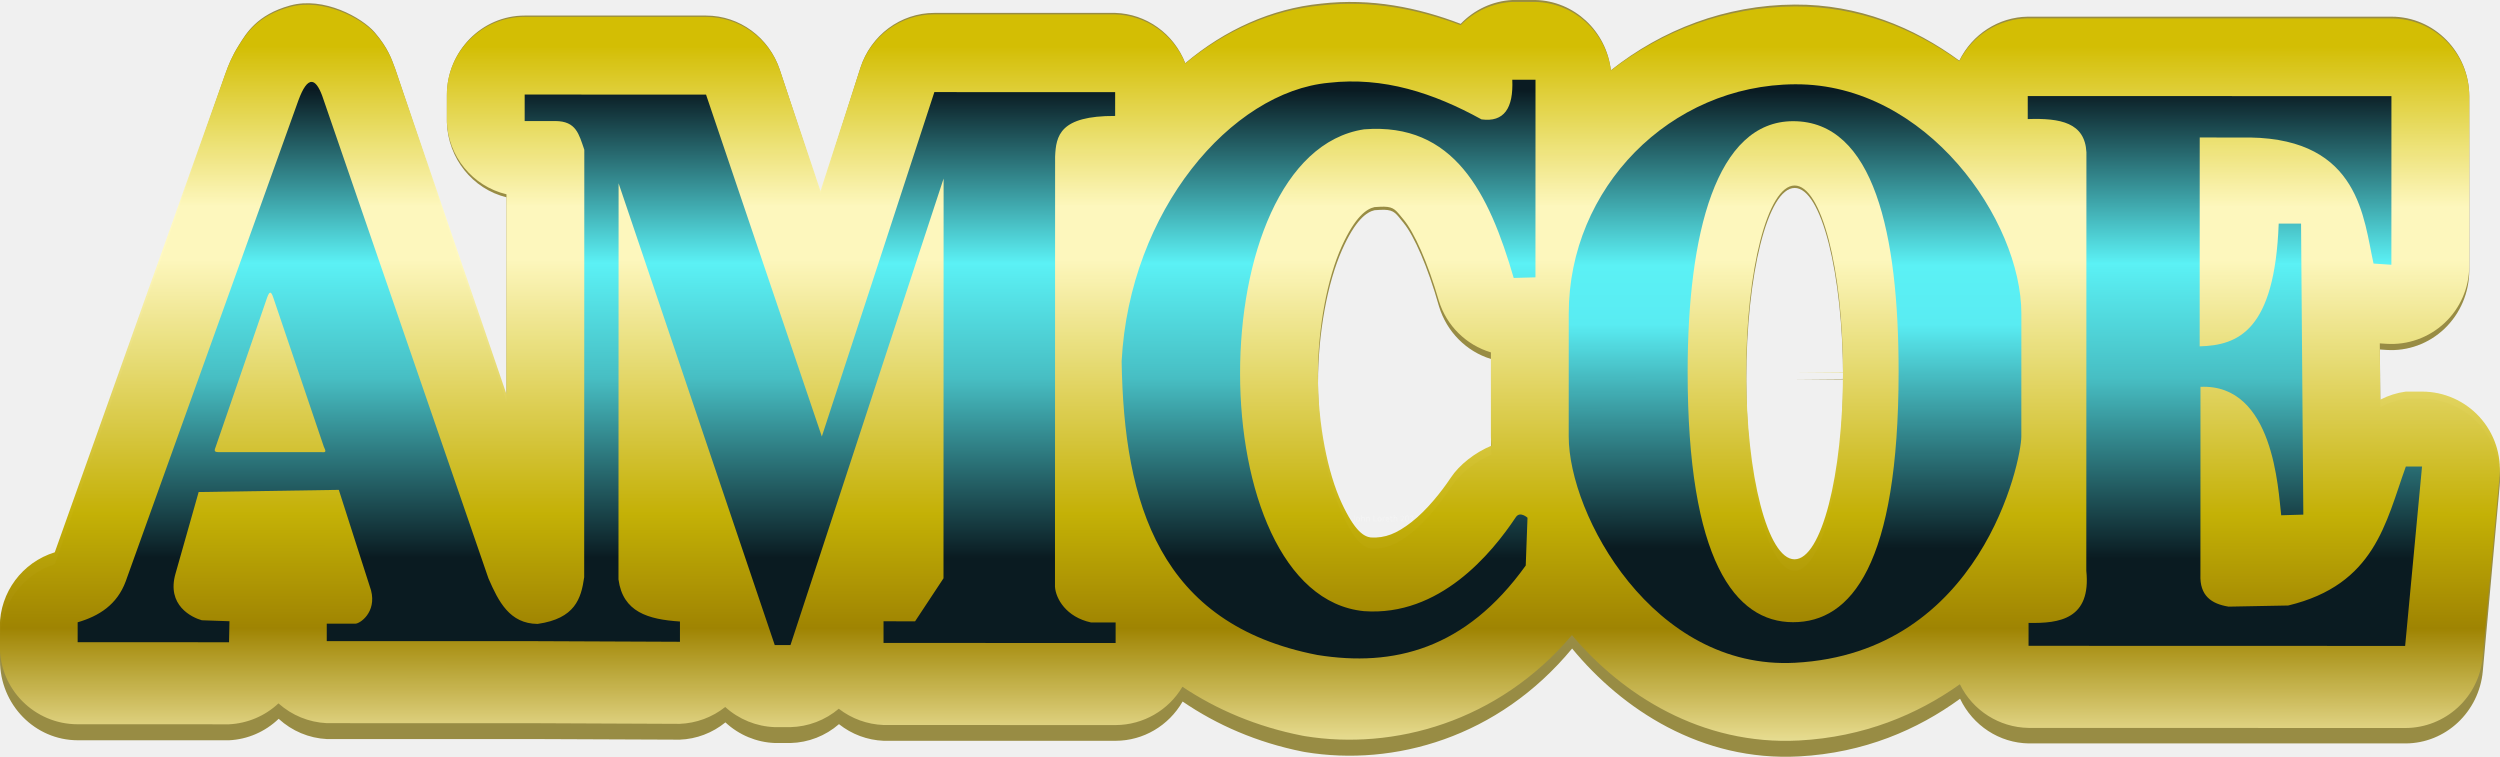
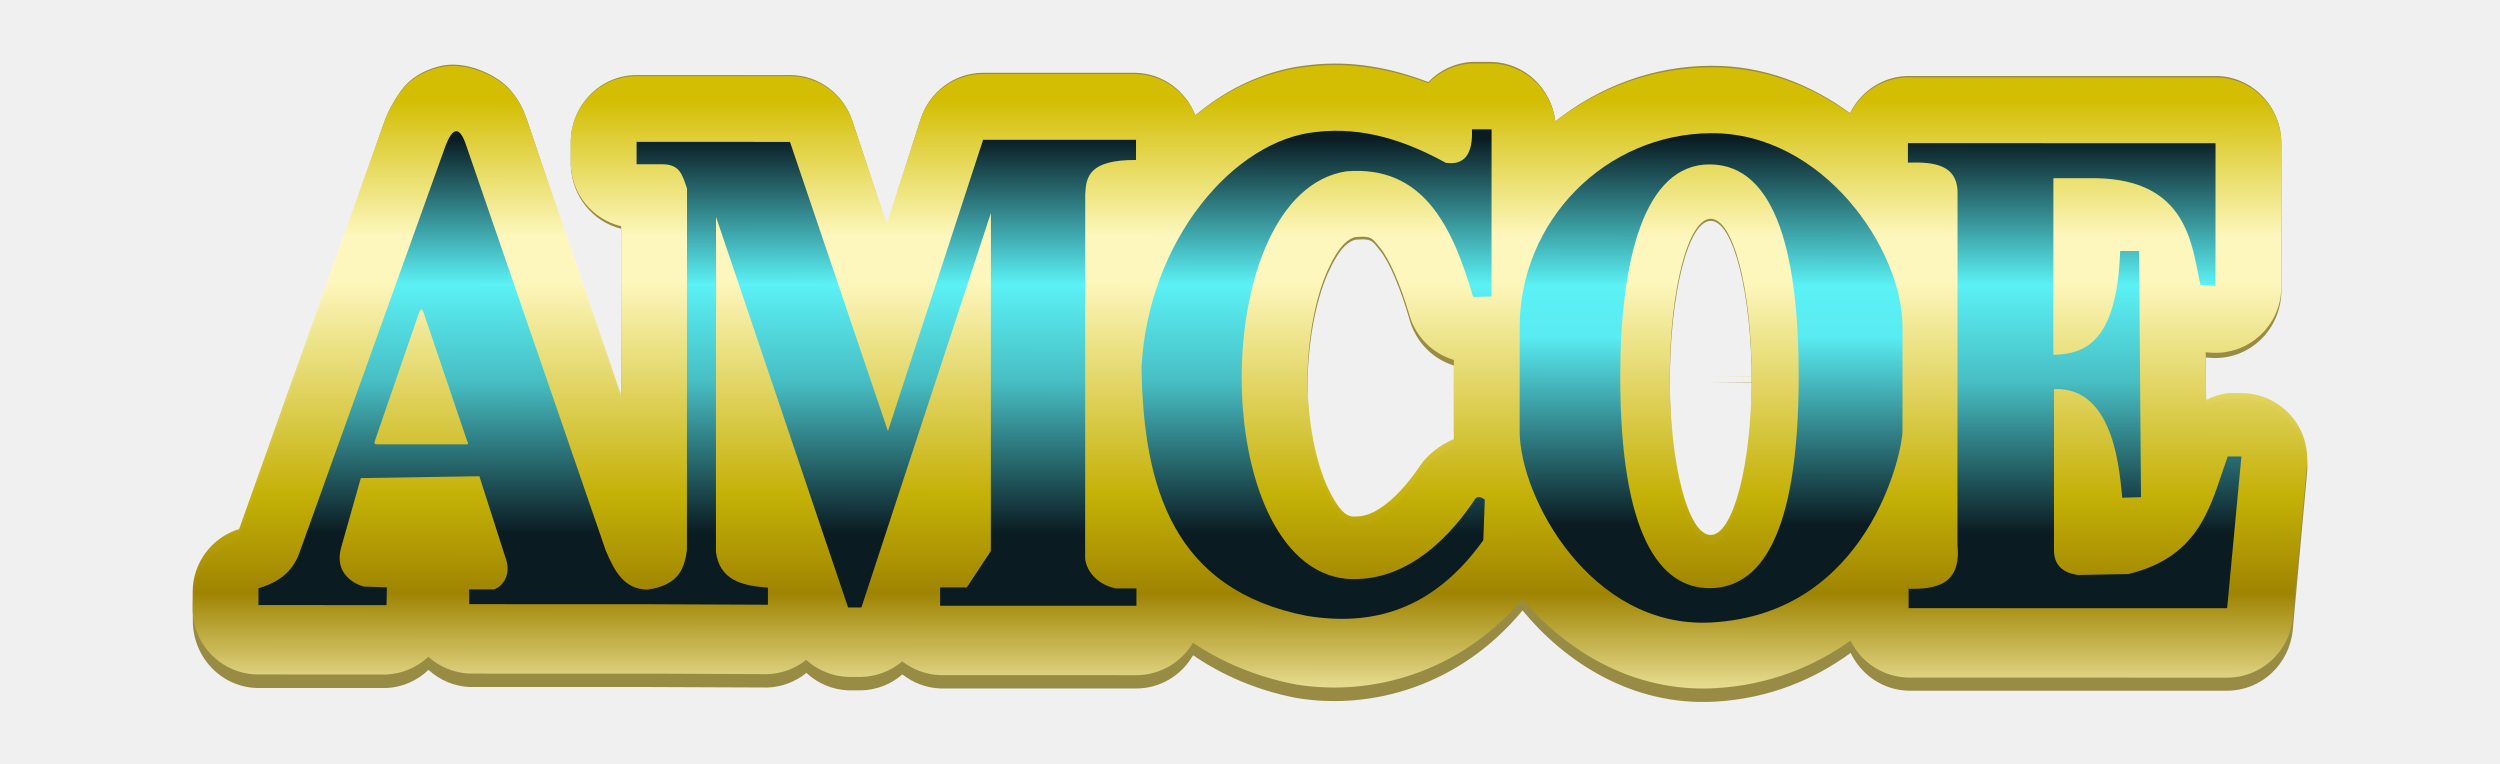
- <svg xmlns="http://www.w3.org/2000/svg" height="184.348" viewBox="0 0 161.128 48.775" width="608.994">
+ <svg xmlns="http://www.w3.org/2000/svg" height="220" viewBox="0 0 190.498 58.208" width="720" version="1.1" id="svg19">
+   <defs id="defs19" />
  <linearGradient id="a" gradientUnits="userSpaceOnUse" x1="291.87" x2="291.87" y1="11.234" y2="188.621">
-     <stop offset="0" stop-color="#d4bf03" />
-     <stop offset=".22" stop-color="#fff9c0" />
-     <stop offset=".292" stop-color="#fff9c0" />
-     <stop offset=".642" stop-color="#c5b105" />
-     <stop offset=".799" stop-color="#9f8401" />
-     <stop offset="1" stop-color="#fff9c0" />
+     <stop offset="0" stop-color="#d4bf03" id="stop1" />
+     <stop offset=".22" stop-color="#fff9c0" id="stop2" />
+     <stop offset=".292" stop-color="#fff9c0" id="stop3" />
+     <stop offset=".642" stop-color="#c5b105" id="stop4" />
+     <stop offset=".799" stop-color="#9f8401" id="stop5" />
+     <stop offset="1" stop-color="#fff9c0" id="stop6" />
  </linearGradient>
  <linearGradient id="b" gradientUnits="userSpaceOnUse" x1="337.068" x2="337.068" y1="21.961" y2="156.375">
-     <stop offset="0" stop-color="#0a1b22" />
-     <stop offset=".316" stop-color="#5bf1f5" />
-     <stop offset=".424" stop-color="#59ecf2" />
-     <stop offset=".829" stop-color="#0a1b21" />
-     <stop offset="1" stop-color="#0a1b21" />
+     <stop offset="0" stop-color="#0a1b22" id="stop7" />
+     <stop offset=".316" stop-color="#5bf1f5" id="stop8" />
+     <stop offset=".424" stop-color="#59ecf2" id="stop9" />
+     <stop offset=".829" stop-color="#0a1b21" id="stop10" />
+     <stop offset="1" stop-color="#0a1b21" id="stop11" />
  </linearGradient>
-   <linearGradient id="c" gradientTransform="matrix(1.00001 0 0 .99255 4.969 5.426)" gradientUnits="userSpaceOnUse" x1="332.095" x2="332.095" y1="16.639" y2="151.051">
-     <stop offset="0" stop-color="#0a1b22" />
-     <stop offset=".316" stop-color="#5bf1f5" />
-     <stop offset=".526" stop-color="#47bec3" />
-     <stop offset=".854" stop-color="#0a1b21" />
-     <stop offset="1" stop-color="#0a1b21" />
+   <linearGradient id="c" gradientTransform="matrix(1.00001,0,0,0.99255,4.969,5.426)" gradientUnits="userSpaceOnUse" x1="332.095" x2="332.095" y1="16.639" y2="151.051">
+     <stop offset="0" stop-color="#0a1b22" id="stop12" />
+     <stop offset=".316" stop-color="#5bf1f5" id="stop13" />
+     <stop offset=".526" stop-color="#47bec3" id="stop14" />
+     <stop offset=".854" stop-color="#0a1b21" id="stop15" />
+     <stop offset="1" stop-color="#0a1b21" id="stop16" />
  </linearGradient>
-   <text fill="#ef00eb" font-family="TrasksHand" font-size=".529" stroke="#0105ff" stroke-width=".661" x="110.633" y="113.81" transform="translate(-23.413 -80.208)">
-     <tspan fill="#fafafa" fill-opacity=".4" stroke="none" x="110.633" y="113.81">John Loreth 2022</tspan>
-   </text>
-   <path d="M97.47 0a5.017 5.139 0 0 0-3.327 1.535C91.4.485 88.385-.139 85.129.235c-3.154.313-6.189 1.675-8.736 3.836a5.017 5.139 0 0 0-4.519-3.24H60.221a5.017 5.139 0 0 0-4.772 3.555l-2.563 8.105-2.625-7.989a5.017 5.139 0 0 0-4.754-3.499h-11.69a5.017 5.139 0 0 0-5.016 5.138V7.9a5.017 5.139 0 0 0 3.845 4.817v13.19L25.512 4.557a5.017 5.139 0 0 0-.046-.133c-.24-.661-.474-1.355-1.306-2.328-.83-.973-3.3-2.339-5.46-1.743-2.159.595-2.85 1.827-3.301 2.548-.452.72-.668 1.284-.872 1.854a5.017 5.139 0 0 0-.016.046L3.54 36.36A5.017 5.139 0 0 0 0 41.25v1.323a5.017 5.139 0 0 0 5.016 5.138h9.757a5.017 5.139 0 0 0 3.187-1.383 5.017 5.139 0 0 0 3.111 1.306H34.65l9.164.038a5.017 5.139 0 0 0 2.94-1.113 5.017 5.139 0 0 0 3.19 1.329h1.015a5.017 5.139 0 0 0 3.114-1.215 5.017 5.139 0 0 0 2.882 1.072h14.96a5.017 5.139 0 0 0 4.306-2.531c2.2 1.505 4.793 2.64 7.733 3.228a5.017 5.139 0 0 0 .161.03c5.707.946 12.447-.914 17.21-6.674 3.224 3.92 8.34 7.297 14.642 6.953 4.173-.228 7.62-1.716 10.362-3.716a5.017 5.139 0 0 0 4.425 2.88h24.272a5.017 5.139 0 0 0 4.994-4.66l1.086-11.933a5.017 5.139 0 0 0-4.995-5.615h-1.042a5.017 5.139 0 0 0-1.652.537l-.03-3.719.413.028a5.017 5.139 0 0 0 5.348-5.126V6.212a5.017 5.139 0 0 0-5.016-5.138h-23.44a5.017 5.139 0 0 0-4.412 2.833c-2.93-2.157-6.52-3.634-10.6-3.613-4.464.023-8.564 1.616-11.856 4.235A5.017 5.139 0 0 0 98.967 0zm18.195 12.114a3.12 12.338 0 0 1 3.124 12.31l-3.119.028h3.12a3.12 12.338 0 0 1-3.118 12.34 3.12 12.338 0 0 1-3.121-12.326 3.12 12.338 0 0 1 3.114-12.352zM89.209 13.52c.666.02.759.24 1.261.857.67.822 1.55 2.799 2.276 5.371a5.017 5.139 0 0 0 3.351 3.39v5.544c0 .206.024.412.031.618-1.07.45-2.075 1.276-2.605 2.096-.612.947-1.57 2.175-2.546 2.952-.949.754-1.688 1.06-2.612 1.012-.433-.06-1.016-.37-1.883-2.273-.897-1.97-1.531-5.181-1.534-8.406-.003-3.224.619-6.48 1.54-8.554.872-1.968 1.598-2.463 2.102-2.578.227-.015.465-.033.619-.029z" fill="#968a40" opacity=".98" />
-   <path d="M368.395.363a18.962 18.962 0 0 0-12.575 5.668c-10.365-3.874-21.76-6.18-34.068-4.8-11.921 1.156-23.391 6.183-33.018 14.156a18.962 18.962 0 0 0-17.08-11.953h-44.043a18.962 18.962 0 0 0-18.037 13.115l-9.69 29.908-9.917-29.478a18.962 18.962 0 0 0-17.97-12.913h-44.18a18.962 18.962 0 0 0-18.96 18.96v6.497a18.962 18.962 0 0 0 14.532 17.772v48.674L96.426 17.178a18.962 18.962 0 0 0-.174-.49c-.911-2.442-1.793-5.003-4.936-8.592-3.142-3.59-12.475-8.63-20.64-6.432-8.158 2.197-10.767 6.742-12.475 9.402-1.707 2.66-2.525 4.739-3.297 6.842a18.962 18.962 0 0 0-.06.168L13.38 134.537A18.962 18.962 0 0 0 0 152.58v4.885a18.962 18.962 0 0 0 18.959 18.959h36.875a18.962 18.962 0 0 0 12.049-5.104 18.962 18.962 0 0 0 11.758 4.819h51.32l34.639.142a18.962 18.962 0 0 0 11.113-4.107 18.962 18.962 0 0 0 12.055 4.902h3.834a18.962 18.962 0 0 0 11.771-4.484 18.962 18.962 0 0 0 10.895 3.957h56.539a18.962 18.962 0 0 0 16.277-9.34c8.314 5.556 18.116 9.743 29.227 11.914a18.962 18.962 0 0 0 .609.11c21.57 3.489 47.044-3.377 65.049-24.63 12.184 14.461 31.519 26.927 55.336 25.657 15.773-.842 28.8-6.33 39.164-13.711a18.962 18.962 0 0 0 16.726 10.629h91.737a18.962 18.962 0 0 0 18.877-17.2l4.103-44.033a18.962 18.962 0 0 0-18.877-20.718h-3.941a18.962 18.962 0 0 0-6.242 1.978l-.112-13.72 1.557.103a18.962 18.962 0 0 0 20.217-18.918V23.287a18.962 18.962 0 0 0-18.96-18.959h-88.591a18.962 18.962 0 0 0-16.678 10.453c-11.078-7.957-24.644-13.41-40.064-13.332-16.873.085-32.367 5.965-44.81 15.627A18.962 18.962 0 0 0 374.052.363zm68.77 44.703a11.789 45.53 0 0 1 11.808 45.428l-11.79.102h11.79a11.789 45.53 0 0 1-11.782 45.53 11.789 45.53 0 0 1-11.796-45.478 11.789 45.53 0 0 1 11.77-45.582zm-99.993 5.186c2.517.07 2.867.886 4.767 3.162 2.534 3.034 5.856 10.328 8.602 19.82a18.962 18.962 0 0 0 12.666 12.506v20.457c0 .763.088 1.522.117 2.283-4.045 1.664-7.842 4.707-9.845 7.735-2.314 3.495-5.933 8.024-9.625 10.892-3.585 2.785-6.38 3.912-9.874 3.733-1.636-.219-3.837-1.362-7.115-8.387-3.39-7.268-5.787-19.117-5.799-31.016-.01-11.898 2.341-23.91 5.819-31.564 3.3-7.262 6.042-9.091 7.949-9.516.857-.054 1.757-.121 2.338-.105z" fill="url(#a)" opacity=".98" transform="rotate(.016) scale(.26458)" />
-   <path d="M437.316 20.408c-30.54.153-55.15 25.313-55.15 55.854v29.935c0 19.075 20.526 56.975 55.129 55.13 45.474-2.427 55.127-49.3 55.127-55.13V76.262c0-22.588-22.99-56.015-55.106-55.854zm-.488 8.992c19.645 0 25.695 27.32 25.695 61.022 0 46.974-11.504 61.023-25.695 61.023s-25.695-15.116-25.695-61.023c0-33.702 6.93-61.022 25.695-61.022z" fill="url(#b)" transform="rotate(.016) scale(.26458)" />
-   <path d="M368.395 19.322c.312 6.955-2.017 10.399-7.495 9.658-11.715-6.449-23.915-10.425-37.191-8.906-23.719 2.2-48.54 31.094-50.457 67.862.56 34.663 9.217 64.062 47.695 71.525 18.528 2.975 36.12-1.36 50.758-21.805l.428-11.64s-1.815-1.68-2.844-.137c-5.923 8.884-18.558 24.244-36.998 22.904-40.14-3.952-40.352-111.233 0-117.37 21.953-1.736 30.434 15.501 36.463 36.19l5.299-.148V19.322zm-292.426.608c-1.083-.078-2.171 1.513-3.262 4.466L30.647 141.65c-2.11 5.64-6.436 8.394-11.688 9.938v4.846h36.877l.103-5.118-6.724-.232c-2.372-.661-8.691-3.58-6.403-11.43l5.612-19.81 34.142-.54 7.858 24.483c1.402 5.373-2.75 8.167-3.862 8.12H79.64v4.243H131l34.678.141v-4.937c-7.734-.508-13.906-2.282-14.977-10.254V44.604l38.069 112.478h3.832l37.271-113.658v97.385l-6.914 10.478h-7.69v5.272h56.538v-5.006h-6.01c-6.058-1.319-8.58-5.81-8.766-8.7V38.124c.214-5.134 1.103-10.006 14.623-9.955v-5.799h-44.04l-27.39 83.904-28.228-83.277h-44.18v6.451h7.489c5.072.037 5.713 3.155 7.04 6.989v104.136c-.74 5.208-2.211 10.074-11.345 11.377-6.806-.055-9.512-5.422-11.979-11.097L78.486 23.285c-.836-2.226-1.675-3.295-2.517-3.355zm417.994 3.328v5.611c8.032-.275 13.917.889 14.295 8.08v101.934c1.213 11.765-6.493 12.88-14.063 12.715v5.584h91.737l4.103-43.703h-3.941c-4.937 13.71-7.5 28.763-28.637 33.863l-14.527.283c-4.193-.664-7.086-2.66-6.871-7.832V94.082c17.909-.792 18.923 25.234 19.673 31.281l5.39-.158-.575-70.896h-5.443c-.967 26.175-9.92 29.653-19.245 29.912V33.344h12.291c26.748.44 27.625 19.845 30.057 30.7l4.348.288V23.258zM65.834 71.273c.231-.02.461.346.736 1.143l12.338 36.363c.57 1.177.586 1.457-.543 1.342H53.273c-1.38.019-.894-.67-.666-1.394l12.487-36.27c.278-.755.509-1.163.74-1.184z" fill="url(#c)" transform="rotate(.016) scale(.26458)" />
+   <g id="g19" transform="translate(14.69105,4.716334)">
+     <path id="path21" style="display:none;opacity:1;fill:#ffffff" d="m 97.445,-0.926 -0.023,0.002 c -1.286,0.067 -2.463,0.628 -3.443,1.457 -2.714,-0.98 -5.7,-1.589 -8.941,-1.219 h -0.002 C 82.033,-0.387 79.207,0.911 76.717,2.783 75.677,1.093 73.91,-0.035 71.9,-0.094 l -0.013,-0.002 H 60.221 C 57.639,-0.095 55.354,1.616 54.566,4.107 L 52.869,9.474 51.14,4.213 C 50.332,1.755 48.065,0.076 45.508,0.076 H 33.817 C 30.534,0.077 27.875,2.815 27.875,6.141 v 1.775 0.016 c 0.023,0.665 0.157,1.304 0.377,1.904 l -1.861,-5.571 v -0.002 c -0.017,-0.052 -0.034,-0.103 -0.053,-0.155 h -0.002 v -0.002 C 26.101,3.46 25.781,2.567 24.863,1.494 24.293,0.826 23.389,0.213 22.267,-0.227 21.145,-0.667 19.795,-0.909 18.453,-0.539 16.027,0.13 15.038,1.731 14.613,2.41 14.117,3.201 13.862,3.861 13.654,4.443 v 0.002 0.002 c -0.006,0.018 -0.013,0.035 -0.019,0.053 L 2.783,35.719 c -2.204,0.928 -3.699,3.073 -3.709,5.527 v 0.002 1.324 c 6.3175e-4,3.326 2.659,6.064 5.941,6.064 h 9.781 0.022 c 1.157,-0.058 2.222,-0.534 3.15,-1.219 0.909,0.641 1.94,1.086 3.057,1.14 l 0.024,0.002 h 13.6 l 9.182,0.037 h 0.018 c 1.037,-0.039 2.009,-0.416 2.882,-0.969 0.939,0.679 2.016,1.141 3.18,1.184 l 0.018,0.002 h 1.043 0.011 c 1.126,-0.029 2.178,-0.454 3.106,-1.084 0.861,0.534 1.815,0.9 2.832,0.939 l 0.018,0.002 h 14.979 0.002 c 1.784,-0.006 3.336,-0.957 4.447,-2.33 2.162,1.369 4.615,2.45 7.404,3.008 0.064,0.013 0.127,0.024 0.191,0.035 h 0.002 c 5.741,0.952 12.408,-0.916 17.332,-6.307 3.387,3.777 8.459,6.939 14.722,6.597 4.037,-0.221 7.374,-1.64 10.129,-3.496 1.082,1.537 2.691,2.631 4.592,2.662 h 0.008 24.279 c 3.07,-7.27e-4 5.633,-2.404 5.916,-5.502 l 1.086,-11.934 c 0.321,-3.529 -2.419,-6.625 -5.916,-6.625 h -1.105 l -0.062,0.008 c -0.213,0.029 -0.401,0.147 -0.609,0.199 l -0.013,-1.598 c 3.156,-0.115 5.752,-2.69 5.754,-5.963 V 6.211 c -6.3e-4,-3.326 -2.659,-6.062 -5.941,-6.063 h -23.447 -0.008 c -1.888,0.028 -3.493,1.102 -4.58,2.621 -2.936,-1.995 -6.424,-3.423 -10.422,-3.402 -4.216,0.022 -8.09,1.433 -11.34,3.703 -0.827,-2.274 -2.869,-3.933 -5.346,-3.996 h -0.012 z M 28.272,9.895 c 0.597,1.58 1.863,2.796 3.449,3.418 v 6.904 z m 87.4,3.147 h 5.1e-4 c -0.061,5.53e-4 0.119,0.021 0.413,0.512 0.296,0.494 0.62,1.328 0.889,2.387 0.485,1.912 0.78,4.612 0.842,7.566 l -2.147,0.02 h -0.008 l 0.008,1.853 h 0.008 2.138 c -0.06,2.952 -0.354,5.653 -0.838,7.568 -0.268,1.062 -0.592,1.901 -0.889,2.398 -0.297,0.498 -0.484,0.52 -0.42,0.52 0.064,-8.1e-5 -0.121,-0.02 -0.418,-0.516 -0.297,-0.496 -0.62,-1.332 -0.889,-2.393 -0.537,-2.122 -0.886,-5.15 -0.887,-8.492 -9.6e-4,-3.342 0.347,-6.371 0.883,-8.498 0.268,-1.063 0.591,-1.903 0.888,-2.402 0.296,-0.498 0.485,-0.524 0.424,-0.523 z m -26.49,1.404 h 0.004 c 0.209,0.006 0.129,-0.004 0.138,0.004 0.01,0.008 0.161,0.183 0.428,0.512 v 0.002 c 0.461,0.566 1.397,2.534 2.103,5.037 l 0.002,0.01 0.002,0.008 c 0.508,1.664 1.768,2.901 3.312,3.61 v 5.055 c 0,0.051 0.004,0.072 0.006,0.119 -0.99,0.534 -1.879,1.238 -2.431,2.092 -0.571,0.884 -1.511,2.066 -2.346,2.731 -0.843,0.669 -1.277,0.821 -1.946,0.795 -0.035,6.68e-4 -0.035,0.029 -0.199,-0.143 -0.194,-0.203 -0.523,-0.674 -0.932,-1.572 -0.808,-1.774 -1.447,-4.92 -1.45,-8.024 -0.003,-3.104 0.621,-6.291 1.459,-8.178 0.8,-1.805 1.297,-1.999 1.441,-2.035 0.173,-0.01 0.361,-0.023 0.406,-0.022 z" />
+     <path d="M 97.47,0 A 5.017,5.139 0 0 0 94.143,1.535 C 91.4,0.485 88.385,-0.139 85.129,0.235 81.975,0.548 78.94,1.91 76.393,4.071 A 5.017,5.139 0 0 0 71.874,0.831 H 60.221 A 5.017,5.139 0 0 0 55.449,4.386 L 52.886,12.491 50.261,4.502 A 5.017,5.139 0 0 0 45.507,1.003 H 33.817 A 5.017,5.139 0 0 0 28.801,6.141 V 7.9 a 5.017,5.139 0 0 0 3.845,4.817 v 13.19 L 25.512,4.557 A 5.017,5.139 0 0 0 25.466,4.424 C 25.226,3.763 24.992,3.069 24.16,2.096 23.33,1.123 20.86,-0.243 18.7,0.353 16.541,0.948 15.85,2.18 15.399,2.901 14.947,3.621 14.731,4.185 14.527,4.755 A 5.017,5.139 0 0 0 14.511,4.801 L 3.54,36.36 A 5.017,5.139 0 0 0 0,41.25 v 1.323 a 5.017,5.139 0 0 0 5.016,5.138 h 9.757 a 5.017,5.139 0 0 0 3.187,-1.383 5.017,5.139 0 0 0 3.111,1.306 H 34.65 l 9.164,0.038 a 5.017,5.139 0 0 0 2.94,-1.113 5.017,5.139 0 0 0 3.19,1.329 h 1.015 a 5.017,5.139 0 0 0 3.114,-1.215 5.017,5.139 0 0 0 2.882,1.072 h 14.96 a 5.017,5.139 0 0 0 4.306,-2.531 c 2.2,1.505 4.793,2.64 7.733,3.228 a 5.017,5.139 0 0 0 0.161,0.03 c 5.707,0.946 12.447,-0.914 17.21,-6.674 3.224,3.92 8.34,7.297 14.642,6.953 4.173,-0.228 7.62,-1.716 10.362,-3.716 a 5.017,5.139 0 0 0 4.425,2.88 h 24.272 a 5.017,5.139 0 0 0 4.994,-4.66 l 1.086,-11.933 a 5.017,5.139 0 0 0 -4.995,-5.615 h -1.042 a 5.017,5.139 0 0 0 -1.652,0.537 l -0.03,-3.719 0.413,0.028 a 5.017,5.139 0 0 0 5.348,-5.126 V 6.212 a 5.017,5.139 0 0 0 -5.016,-5.138 h -23.44 A 5.017,5.139 0 0 0 126.28,3.907 C 123.35,1.75 119.76,0.273 115.68,0.294 111.216,0.317 107.116,1.91 103.824,4.529 A 5.017,5.139 0 0 0 98.967,0 Z m 18.195,12.114 a 3.12,12.338 0 0 1 3.124,12.31 l -3.119,0.028 h 3.12 a 3.12,12.338 0 0 1 -3.118,12.34 3.12,12.338 0 0 1 -3.121,-12.326 3.12,12.338 0 0 1 3.114,-12.352 z M 89.209,13.52 c 0.666,0.02 0.759,0.24 1.261,0.857 0.67,0.822 1.55,2.799 2.276,5.371 a 5.017,5.139 0 0 0 3.351,3.39 v 5.544 c 0,0.206 0.024,0.412 0.031,0.618 -1.07,0.45 -2.075,1.276 -2.605,2.096 -0.612,0.947 -1.57,2.175 -2.546,2.952 -0.949,0.754 -1.688,1.06 -2.612,1.012 -0.433,-0.06 -1.016,-0.37 -1.883,-2.273 -0.897,-1.97 -1.531,-5.181 -1.534,-8.406 -0.003,-3.224 0.619,-6.48 1.54,-8.554 0.872,-1.968 1.598,-2.463 2.102,-2.578 0.227,-0.015 0.465,-0.033 0.619,-0.029 z" fill="#968a40" opacity="0.98" id="path16" style="display:inline" />
+     <path d="M 368.395,0.363 A 18.962,18.962 0 0 0 355.82,6.031 c -10.365,-3.874 -21.76,-6.18 -34.068,-4.8 -11.921,1.156 -23.391,6.183 -33.018,14.156 A 18.962,18.962 0 0 0 271.654,3.434 h -44.043 a 18.962,18.962 0 0 0 -18.037,13.115 l -9.69,29.908 -9.917,-29.478 A 18.962,18.962 0 0 0 171.997,4.066 h -44.18 a 18.962,18.962 0 0 0 -18.96,18.96 v 6.497 a 18.962,18.962 0 0 0 14.532,17.772 V 95.969 L 96.426,17.178 a 18.962,18.962 0 0 0 -0.174,-0.49 C 95.341,14.246 94.459,11.685 91.316,8.096 88.174,4.506 78.841,-0.534 70.676,1.664 62.518,3.861 59.909,8.406 58.201,11.066 c -1.707,2.66 -2.525,4.739 -3.297,6.842 a 18.962,18.962 0 0 0 -0.06,0.168 L 13.38,134.537 A 18.962,18.962 0 0 0 0,152.58 v 4.885 a 18.962,18.962 0 0 0 18.959,18.959 h 36.875 a 18.962,18.962 0 0 0 12.049,-5.104 18.962,18.962 0 0 0 11.758,4.819 h 51.32 l 34.639,0.142 a 18.962,18.962 0 0 0 11.113,-4.107 18.962,18.962 0 0 0 12.055,4.902 h 3.834 a 18.962,18.962 0 0 0 11.771,-4.484 18.962,18.962 0 0 0 10.895,3.957 h 56.539 a 18.962,18.962 0 0 0 16.277,-9.34 c 8.314,5.556 18.116,9.743 29.227,11.914 a 18.962,18.962 0 0 0 0.609,0.11 c 21.57,3.489 47.044,-3.377 65.049,-24.63 12.184,14.461 31.519,26.927 55.336,25.657 15.773,-0.842 28.8,-6.33 39.164,-13.711 a 18.962,18.962 0 0 0 16.726,10.629 h 91.737 a 18.962,18.962 0 0 0 18.877,-17.2 l 4.103,-44.033 A 18.962,18.962 0 0 0 590.035,95.227 h -3.941 a 18.962,18.962 0 0 0 -6.242,1.978 l -0.112,-13.72 1.557,0.103 A 18.962,18.962 0 0 0 601.514,64.67 V 23.287 A 18.962,18.962 0 0 0 582.554,4.328 H 493.963 A 18.962,18.962 0 0 0 477.285,14.781 C 466.207,6.824 452.641,1.371 437.221,1.449 420.348,1.534 404.854,7.414 392.411,17.076 A 18.962,18.962 0 0 0 374.052,0.363 Z m 68.77,44.703 a 11.789,45.53 0 0 1 11.808,45.428 l -11.79,0.102 h 11.79 a 11.789,45.53 0 0 1 -11.782,45.53 11.789,45.53 0 0 1 -11.796,-45.478 11.789,45.53 0 0 1 11.77,-45.582 z m -99.993,5.186 c 2.517,0.07 2.867,0.886 4.767,3.162 2.534,3.034 5.856,10.328 8.602,19.82 a 18.962,18.962 0 0 0 12.666,12.506 v 20.457 c 0,0.763 0.088,1.522 0.117,2.283 -4.045,1.664 -7.842,4.707 -9.845,7.735 -2.314,3.495 -5.933,8.024 -9.625,10.892 -3.585,2.785 -6.38,3.912 -9.874,3.733 -1.636,-0.219 -3.837,-1.362 -7.115,-8.387 -3.39,-7.268 -5.787,-19.117 -5.799,-31.016 -0.01,-11.898 2.341,-23.91 5.819,-31.564 3.3,-7.262 6.042,-9.091 7.949,-9.516 0.857,-0.054 1.757,-0.121 2.338,-0.105 z" fill="url(#a)" opacity="0.98" transform="matrix(0.26458,7.3884673e-5,-7.3884673e-5,0.26458,0,0)" id="path17" style="display:inline;fill:url(#a)" />
+     <path d="m 437.316,20.408 c -30.54,0.153 -55.15,25.313 -55.15,55.854 v 29.935 c 0,19.075 20.526,56.975 55.129,55.13 45.474,-2.427 55.127,-49.3 55.127,-55.13 V 76.262 c 0,-22.588 -22.99,-56.015 -55.106,-55.854 z m -0.488,8.992 c 19.645,0 25.695,27.32 25.695,61.022 0,46.974 -11.504,61.023 -25.695,61.023 -14.191,0 -25.695,-15.116 -25.695,-61.023 0,-33.702 6.93,-61.022 25.695,-61.022 z" fill="url(#b)" transform="matrix(0.26458,7.3884673e-5,-7.3884673e-5,0.26458,0,0)" id="path18" style="display:inline;fill:url(#b)" />
+     <path d="m 368.395,19.322 c 0.312,6.955 -2.017,10.399 -7.495,9.658 -11.715,-6.449 -23.915,-10.425 -37.191,-8.906 -23.719,2.2 -48.54,31.094 -50.457,67.862 0.56,34.663 9.217,64.062 47.695,71.525 18.528,2.975 36.12,-1.36 50.758,-21.805 l 0.428,-11.64 c 0,0 -1.815,-1.68 -2.844,-0.137 -5.923,8.884 -18.558,24.244 -36.998,22.904 -40.14,-3.952 -40.352,-111.233 0,-117.37 21.953,-1.736 30.434,15.501 36.463,36.19 l 5.299,-0.148 V 19.322 Z M 75.969,19.93 c -1.083,-0.078 -2.171,1.513 -3.262,4.466 L 30.647,141.65 c -2.11,5.64 -6.436,8.394 -11.688,9.938 v 4.846 h 36.877 l 0.103,-5.118 -6.724,-0.232 c -2.372,-0.661 -8.691,-3.58 -6.403,-11.43 l 5.612,-19.81 34.142,-0.54 7.858,24.483 c 1.402,5.373 -2.75,8.167 -3.862,8.12 H 79.64 v 4.243 H 131 l 34.678,0.141 v -4.937 c -7.734,-0.508 -13.906,-2.282 -14.977,-10.254 V 44.604 l 38.069,112.478 h 3.832 L 229.873,43.424 v 97.385 l -6.914,10.478 h -7.69 v 5.272 h 56.538 v -5.006 h -6.01 c -6.058,-1.319 -8.58,-5.81 -8.766,-8.7 V 38.124 c 0.214,-5.134 1.103,-10.006 14.623,-9.955 V 22.37 h -44.04 l -27.39,83.904 -28.228,-83.277 h -44.18 v 6.451 h 7.489 c 5.072,0.037 5.713,3.155 7.04,6.989 v 104.136 c -0.74,5.208 -2.211,10.074 -11.345,11.377 -6.806,-0.055 -9.512,-5.422 -11.979,-11.097 L 78.486,23.285 C 77.65,21.059 76.811,19.99 75.969,19.93 Z m 417.994,3.328 v 5.611 c 8.032,-0.275 13.917,0.889 14.295,8.08 v 101.934 c 1.213,11.765 -6.493,12.88 -14.063,12.715 v 5.584 h 91.737 l 4.103,-43.703 h -3.941 c -4.937,13.71 -7.5,28.763 -28.637,33.863 l -14.527,0.283 c -4.193,-0.664 -7.086,-2.66 -6.871,-7.832 V 94.082 c 17.909,-0.792 18.923,25.234 19.673,31.281 l 5.39,-0.158 -0.575,-70.896 h -5.443 c -0.967,26.175 -9.92,29.653 -19.245,29.912 V 33.344 h 12.291 c 26.748,0.44 27.625,19.845 30.057,30.7 l 4.348,0.288 V 23.258 Z M 65.834,71.273 c 0.231,-0.02 0.461,0.346 0.736,1.143 l 12.338,36.363 c 0.57,1.177 0.586,1.457 -0.543,1.342 H 53.273 c -1.38,0.019 -0.894,-0.67 -0.666,-1.394 l 12.487,-36.27 c 0.278,-0.755 0.509,-1.163 0.74,-1.184 z" fill="url(#c)" transform="matrix(0.26458,7.3884673e-5,-7.3884673e-5,0.26458,0,0)" id="path19" style="display:inline;fill:url(#c)" />
+   </g>
</svg>
